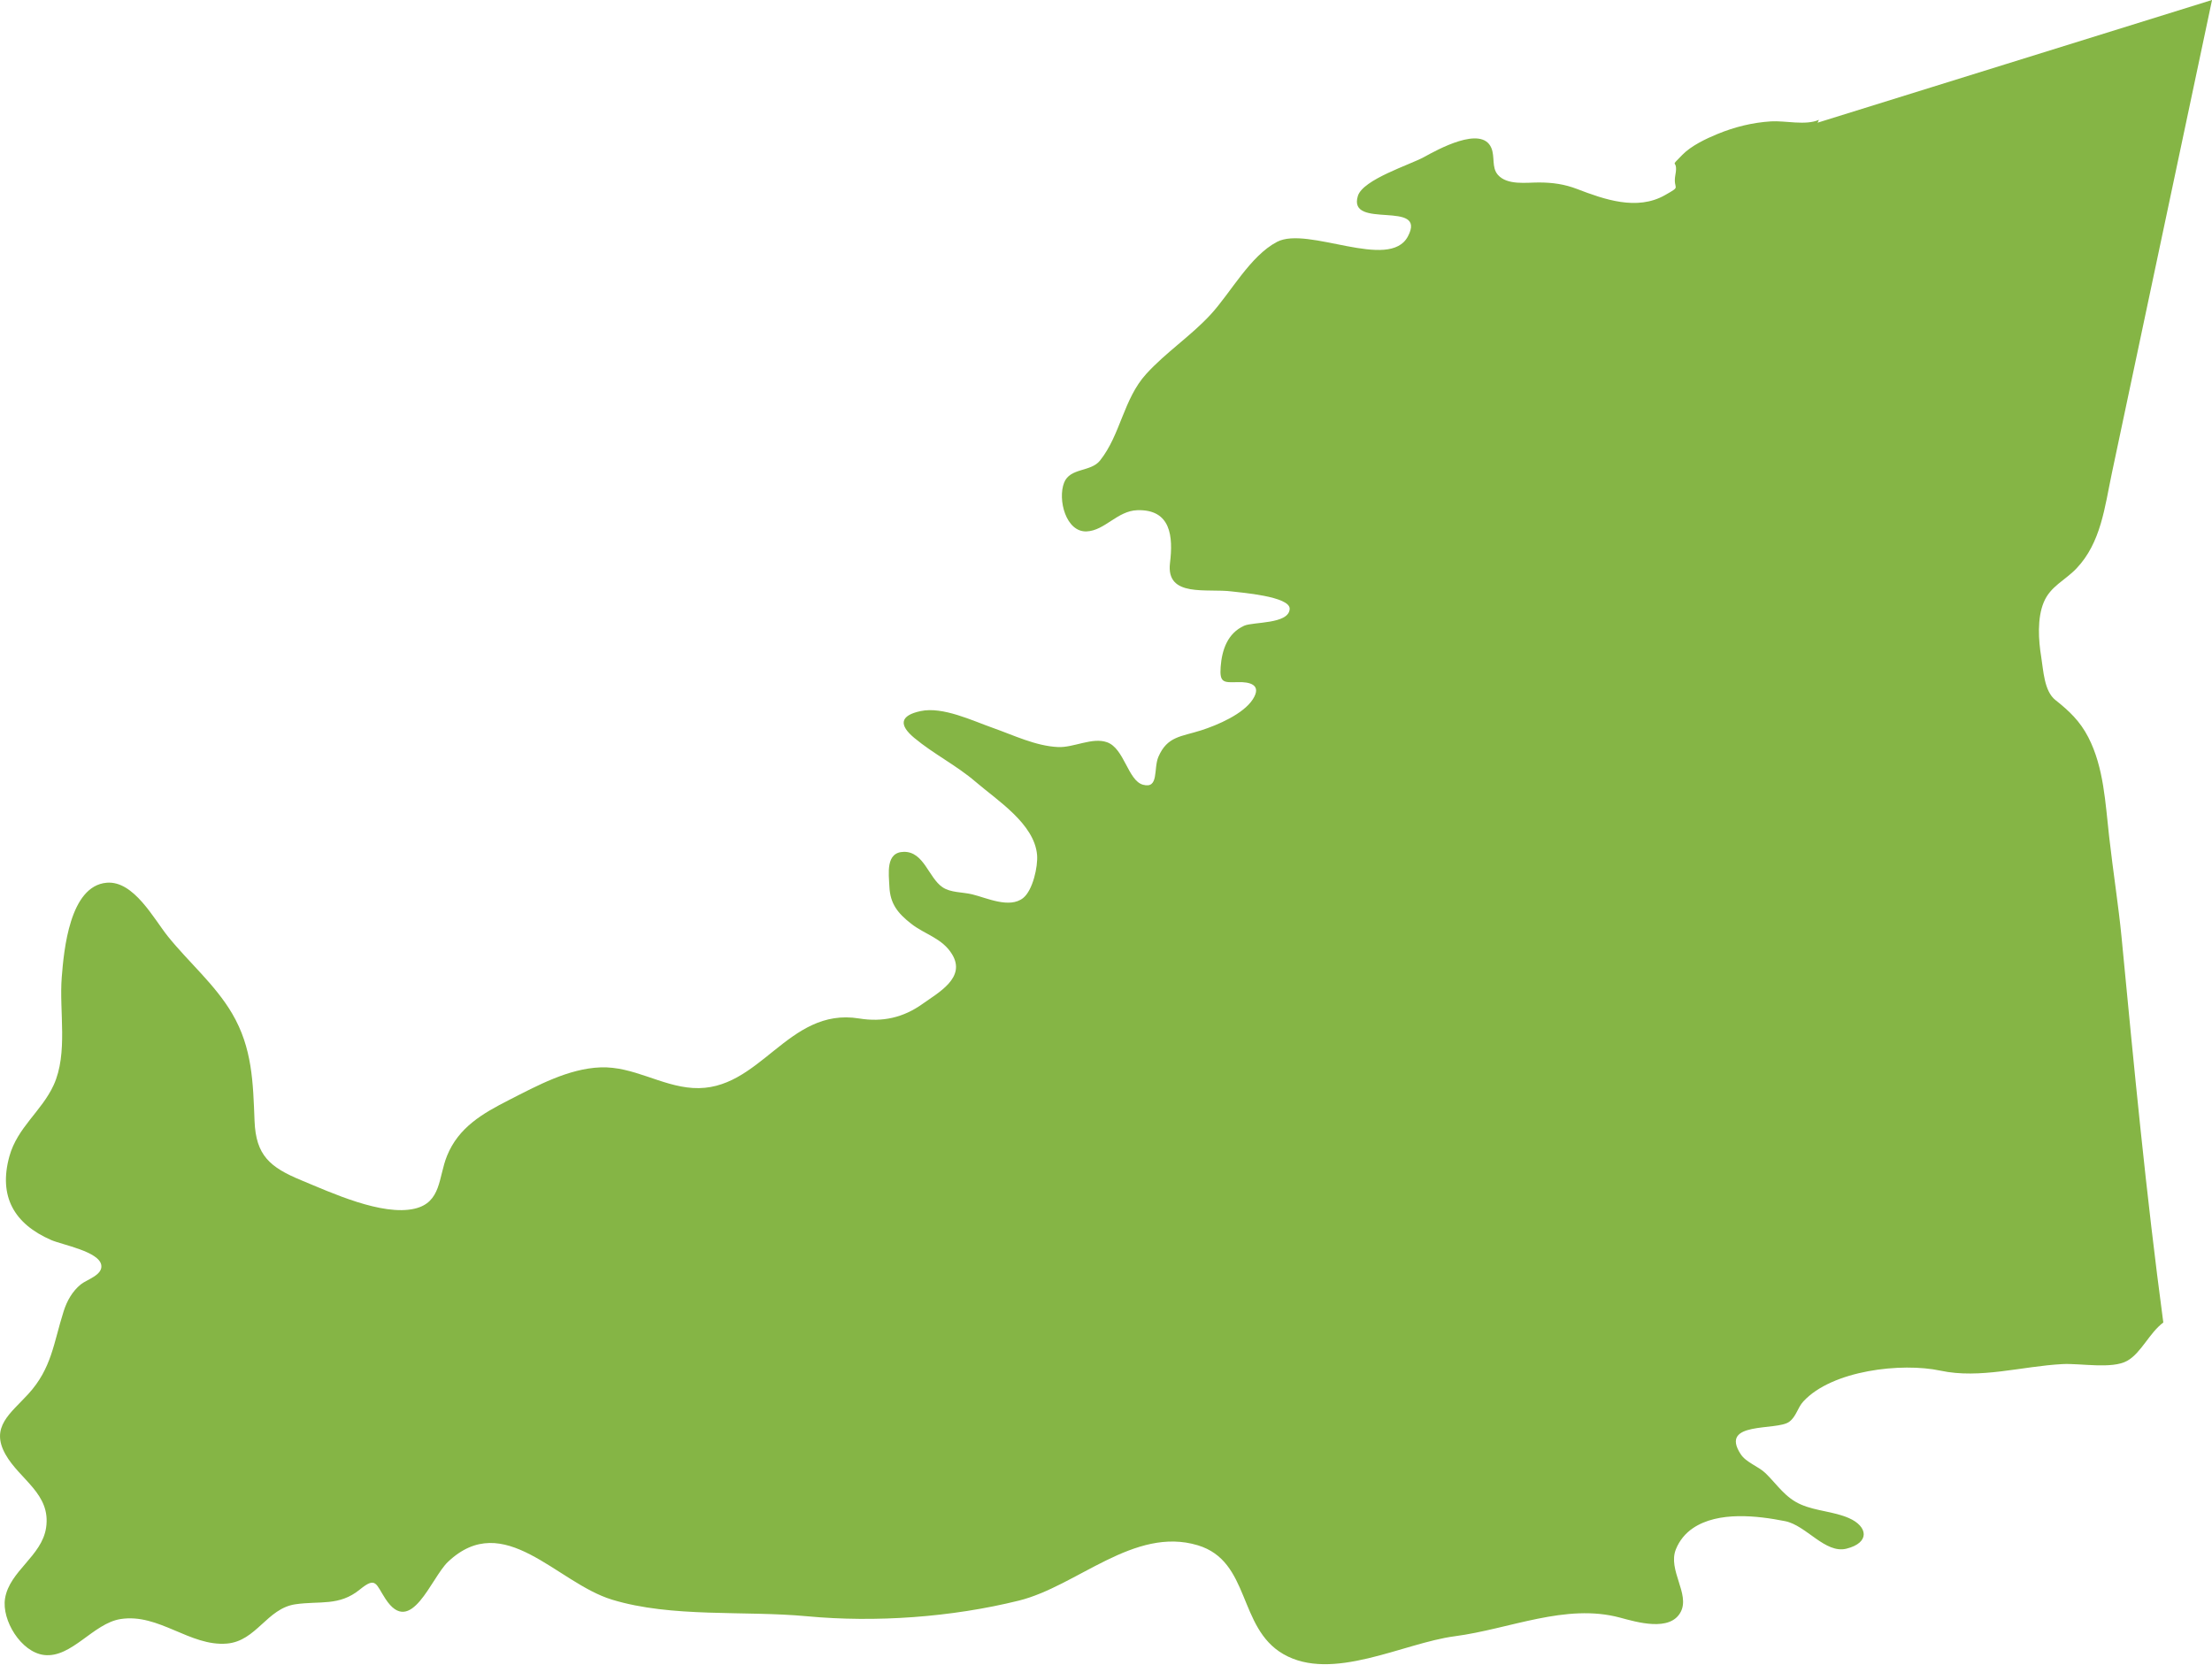
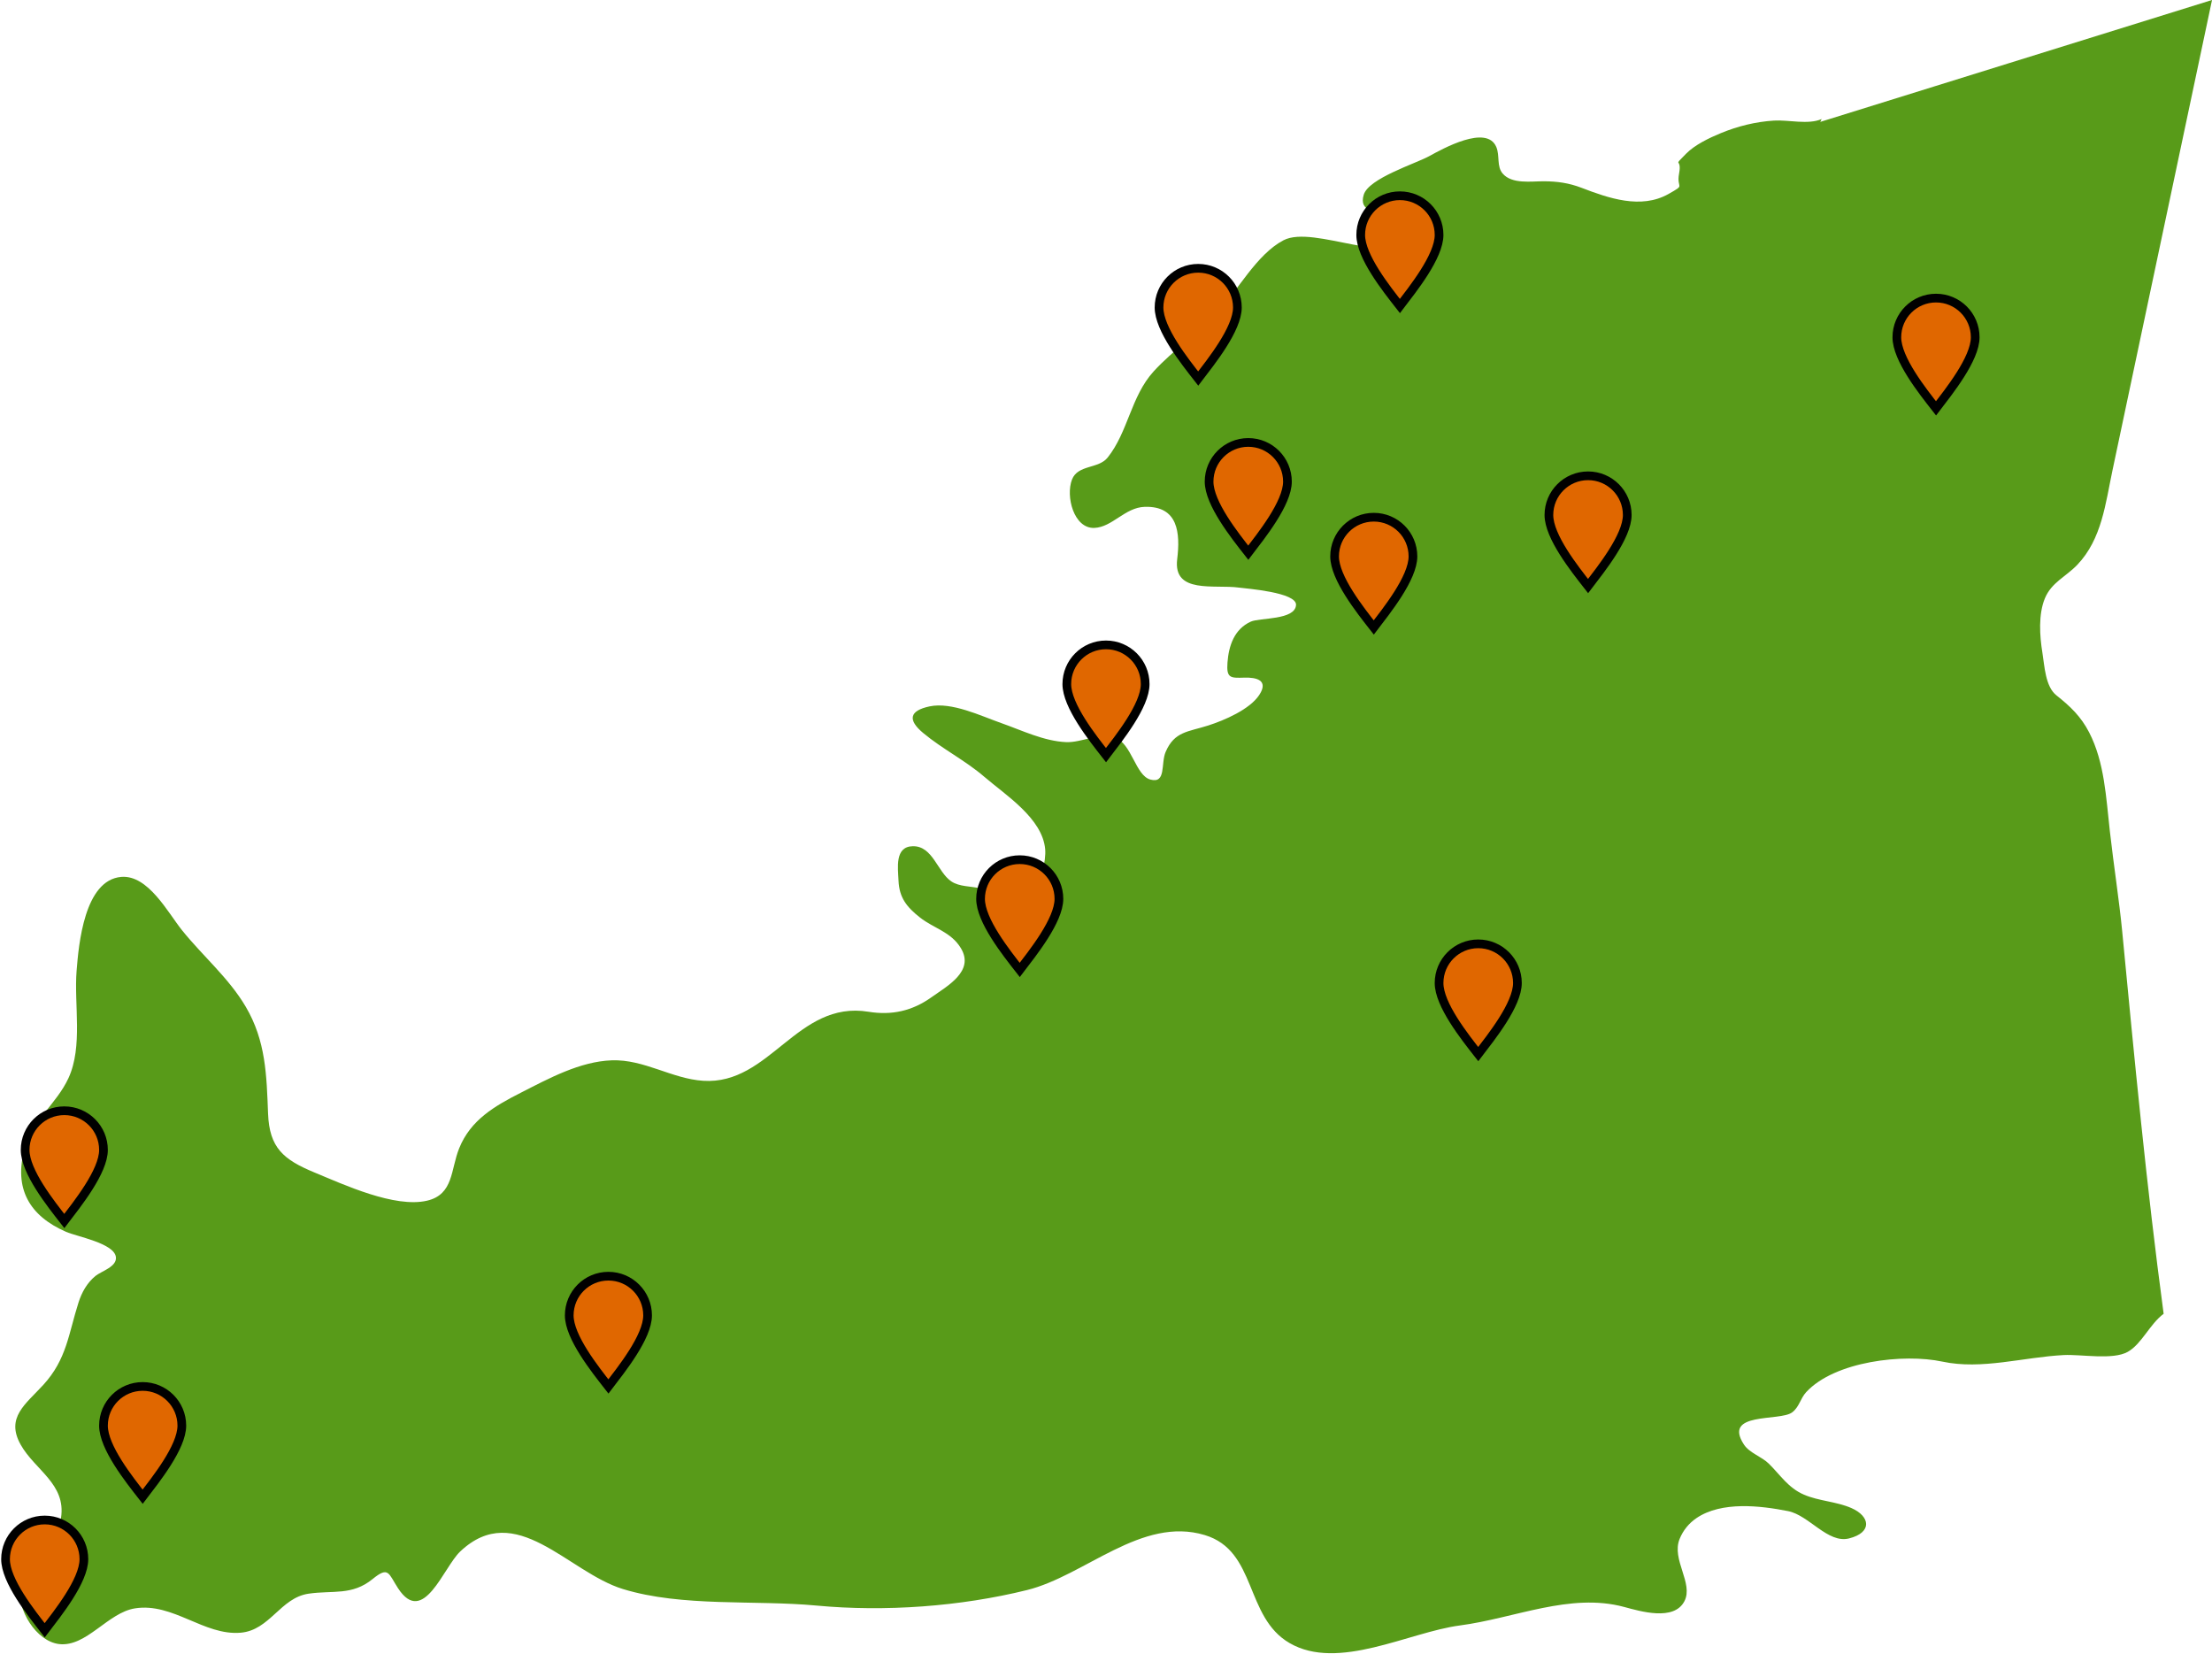
- <svg xmlns="http://www.w3.org/2000/svg" version="1.1" id="Layer_1" x="0px" y="0px" width="504.656px" height="379.727px" viewBox="0 0 504.656 379.727" enable-background="new 0 0 504.656 379.727" xml:space="preserve">
-   <path id="hofurborgarsvaedid" fill="#85B545" d="M414.984,27.338c-3.027,1.356-7.705,0.152-10.922,0.354  c-4.246,0.266-8.3,1.268-12.232,2.884c-2.625,1.078-6.004,2.688-8.021,4.76c-3.234,3.322-0.843,0.586-1.576,4.536  c-0.665,3.587,1.669,2.362-2.409,4.669c-6.355,3.597-13.823,0.963-20.008-1.412c-2.893-1.109-5.586-1.486-8.692-1.494  c-2.857-0.008-7.272,0.698-9.403-1.759c-1.449-1.672-0.626-4.104-1.483-6.127c-2.217-5.227-12.339,0.428-15.385,2.101  c-3.188,1.751-13.906,5.089-15.065,8.869c-2.404,7.839,15.946,0.683,11.414,9.229c-4.223,7.966-22.804-2.452-29.855,1.238  c-6.156,3.222-10.551,11.595-15.153,16.587c-4.539,4.923-10.227,8.636-14.701,13.563c-5.194,5.719-5.832,13.855-10.539,19.758  c-2.104,2.64-6.827,1.586-8.182,5.031c-1.512,3.852,0.41,11.325,5.137,11.127c4.146-0.177,7.015-4.699,11.56-4.839  c7.711-0.234,8.191,6.042,7.462,12.028c-0.983,8.042,8.54,5.757,14.156,6.517c1.723,0.232,13.313,1.085,13.146,3.994  c-0.205,3.509-8.326,2.894-10.387,3.824c-3.786,1.712-5.071,5.509-5.361,9.393c-0.271,3.62,0.671,3.574,3.873,3.475  c2.737-0.087,5.626,0.566,3.456,3.931c-2.175,3.371-8.093,5.883-11.731,7.052c-4.629,1.487-7.768,1.335-9.806,6.071  c-1.147,2.669,0.183,7.355-3.502,6.356c-3.445-0.935-4.254-8.294-8.212-9.696c-3.376-1.196-7.602,1.258-11.161,1.098  c-5.12-0.229-10.149-2.707-14.914-4.382c-4.648-1.635-11.373-4.897-16.431-3.83c-4.72,0.998-5.05,3.142-1.484,6.113  c4.447,3.708,9.646,6.272,14.061,10.072c4.891,4.208,13.346,9.523,13.969,16.63c0.23,2.633-0.977,8.104-3.188,9.849  c-3.118,2.46-8.309-0.047-11.627-0.848c-2.249-0.542-4.892-0.354-6.765-1.626c-3.178-2.157-4.234-8.141-8.818-8.069  c-4.199,0.065-3.427,4.968-3.295,7.929c0.173,3.89,1.87,6.039,4.943,8.455c3.181,2.502,7.122,3.286,9.38,7.026  c3.209,5.313-3.143,8.702-6.772,11.293c-4.396,3.137-9.113,4.188-14.449,3.318c-16.431-2.673-22.584,16.853-37.965,15.859  c-7.263-0.469-13.574-4.967-21.023-4.702c-7.332,0.263-14.492,4.188-20.893,7.445c-6.021,3.063-11.521,6.24-14.15,12.754  c-1.981,4.902-1.262,10.604-7.369,12.038c-7.436,1.747-19.166-3.703-25.856-6.468c-7.182-2.968-10.373-5.679-10.681-13.527  c-0.344-8.806-0.496-16.692-5.132-24.557c-3.891-6.603-9.873-11.641-14.639-17.571c-3.225-4.014-7.787-12.767-13.965-12.243  c-8.468,0.719-9.768,15.473-10.251,21.56c-0.618,7.754,1.487,17.376-1.863,24.646c-2.726,5.914-8.258,9.628-10.079,16.208  c-2.532,9.15,1.084,15.434,9.517,19.106c2.521,1.098,10.961,2.61,11.446,5.733c0.354,2.279-3.328,3.291-4.688,4.405  c-1.934,1.585-3.149,3.762-3.9,6.121c-2.312,7.26-2.701,13.012-8.081,18.896c-4.063,4.444-8.7,7.493-5.2,13.735  c3.261,5.817,10.455,9.017,9.273,16.78c-0.987,6.484-8.337,9.844-9.362,16.119c-0.807,4.939,3.646,12.277,8.915,12.899  c6.271,0.74,11.192-7.226,17.448-8.201c8.75-1.364,15.826,6.299,24.249,5.596c6.735-0.563,9.124-8.014,15.626-8.967  c5.593-0.819,9.962,0.494,14.705-3.366c3.72-3.028,3.618-1.288,5.848,2.129c5.803,8.896,10.418-4.814,14.271-8.453  c12.788-12.084,24.754,4.763,37.387,8.625c13.672,4.181,30.246,2.46,44.506,3.797c15.697,1.472,32.974,0.226,48.305-3.559  c13.338-3.292,26.326-17.011,40.854-12.636c12.041,3.627,9.125,18.791,19.485,24.808c11.191,6.496,27.35-2.496,39.131-4.047  c12.571-1.654,25.317-7.586,37.715-4.254c3.758,1.011,11.451,3.317,13.858-1.309c2.145-4.119-3.02-9.558-1.104-14.298  c0.798-1.976,2.142-3.628,3.907-4.818c5.744-3.87,14.607-2.854,21.01-1.584c4.821,0.954,9.143,7.498,14.006,6.275  c5.434-1.367,4.851-5.092,0.551-6.973c-3.481-1.522-7.469-1.596-10.911-3.082c-3.637-1.571-5.391-4.497-8.089-7.137  c-1.638-1.603-4.438-2.443-5.695-4.37c-4.952-7.591,8.173-5.272,11.054-7.375c1.631-1.191,1.911-3.212,3.236-4.651  c6.566-7.132,22.451-8.918,31.293-7.025c9.029,1.936,18.624-1.025,27.87-1.504c4.044-0.21,11.294,1.2,14.739-0.748  c3.198-1.808,5.048-6.374,8.227-8.733c-3.964-29.587-6.663-58.121-9.538-88.033c-0.646-6.734-1.896-14.687-2.824-22.867  c-0.862-7.604-1.203-15.76-4.749-22.637c-1.896-3.677-4.346-5.998-7.509-8.502c-2.577-2.041-2.737-6.777-3.231-9.794  c-0.634-3.862-0.954-8.831,0.577-12.514c1.521-3.654,4.828-4.957,7.438-7.688c5.647-5.909,6.479-14.124,8.093-21.74  c2.06-9.722,4.112-19.444,6.171-29.167c4.531-21.405,9.063-42.812,13.595-64.217c1.03-4.868,2.062-9.737,3.092-14.606  c-21.325,6.637-42.651,13.271-63.979,19.904c-8.673,2.699-17.347,5.397-26.021,8.096" />
+ <svg xmlns="http://www.w3.org/2000/svg" version="1.1" id="Layer_1" x="0px" y="0px" width="508.168px" height="379.727px" viewBox="-3.505 -0.003 508.168 379.727" enable-background="new -3.505 -0.003 508.168 379.727" xml:space="preserve">
+   <path id="hofurborgarsvaedid" fill="#589B19" d="M414.984,27.338c-3.027,1.356-7.705,0.152-10.922,0.354  c-4.246,0.266-8.301,1.268-12.232,2.884c-2.625,1.078-6.004,2.688-8.021,4.76c-3.233,3.322-0.843,0.586-1.576,4.536  c-0.664,3.587,1.67,2.362-2.408,4.669c-6.355,3.597-13.823,0.963-20.008-1.412c-2.894-1.109-5.586-1.486-8.692-1.494  c-2.856-0.008-7.272,0.698-9.403-1.759c-1.449-1.672-0.625-4.104-1.482-6.127c-2.217-5.227-12.34,0.428-15.385,2.101  c-3.188,1.751-13.906,5.089-15.065,8.869c-2.403,7.839,15.946,0.683,11.414,9.229c-4.224,7.966-22.804-2.452-29.854,1.238  c-6.156,3.222-10.552,11.595-15.154,16.587c-4.538,4.923-10.227,8.636-14.7,13.563c-5.194,5.719-5.832,13.855-10.539,19.758  c-2.104,2.64-6.827,1.586-8.182,5.031c-1.512,3.852,0.41,11.325,5.137,11.127c4.146-0.177,7.015-4.699,11.56-4.839  c7.711-0.234,8.191,6.042,7.463,12.028c-0.983,8.042,8.539,5.757,14.155,6.517c1.724,0.232,13.313,1.085,13.146,3.994  c-0.205,3.509-8.325,2.894-10.387,3.824c-3.785,1.712-5.07,5.509-5.361,9.393c-0.271,3.62,0.672,3.574,3.873,3.475  c2.738-0.087,5.627,0.566,3.457,3.931c-2.176,3.371-8.094,5.883-11.731,7.052c-4.629,1.487-7.769,1.335-9.806,6.071  c-1.147,2.669,0.183,7.355-3.502,6.356c-3.445-0.935-4.254-8.294-8.212-9.696c-3.376-1.196-7.602,1.258-11.161,1.098  c-5.12-0.229-10.149-2.707-14.914-4.382c-4.648-1.635-11.373-4.897-16.431-3.83c-4.72,0.998-5.05,3.142-1.484,6.113  c4.447,3.708,9.646,6.272,14.061,10.072c4.891,4.208,13.346,9.523,13.969,16.629c0.23,2.633-0.977,8.104-3.188,9.85  c-3.118,2.46-8.309-0.047-11.627-0.848c-2.249-0.543-4.892-0.354-6.765-1.627c-3.178-2.156-4.234-8.141-8.818-8.068  c-4.199,0.064-3.427,4.968-3.295,7.929c0.173,3.89,1.87,6.039,4.943,8.455c3.181,2.502,7.122,3.286,9.38,7.026  c3.209,5.313-3.143,8.701-6.772,11.293c-4.396,3.137-9.113,4.188-14.449,3.318c-16.431-2.674-22.584,16.853-37.965,15.858  c-7.263-0.47-13.574-4.968-21.023-4.702c-7.332,0.264-14.492,4.188-20.893,7.445c-6.021,3.063-11.521,6.24-14.15,12.754  c-1.981,4.902-1.262,10.604-7.369,12.038c-7.436,1.747-19.166-3.703-25.856-6.468c-7.182-2.969-10.373-5.68-10.681-13.527  c-0.344-8.807-0.496-16.691-5.132-24.557c-3.891-6.604-9.873-11.642-14.639-17.571c-3.225-4.015-7.787-12.767-13.965-12.243  c-8.468,0.719-9.768,15.473-10.251,21.561c-0.618,7.754,1.487,17.375-1.863,24.646c-2.726,5.914-8.258,9.628-10.079,16.208  c-2.532,9.15,1.084,15.434,9.517,19.105c2.521,1.099,10.961,2.61,11.446,5.733c0.354,2.278-3.328,3.291-4.688,4.405  c-1.934,1.585-3.149,3.762-3.9,6.121c-2.312,7.26-2.701,13.012-8.081,18.896c-4.063,4.444-8.7,7.493-5.2,13.735  c3.261,5.816,10.455,9.017,9.273,16.779c-0.987,6.484-8.337,9.845-9.362,16.119c-0.807,4.939,3.646,12.277,8.915,12.899  c6.271,0.74,11.192-7.227,17.448-8.201c8.75-1.364,15.826,6.299,24.249,5.596c6.735-0.563,9.124-8.014,15.626-8.967  c5.593-0.818,9.962,0.494,14.705-3.366c3.72-3.027,3.618-1.287,5.848,2.129c5.803,8.896,10.418-4.813,14.271-8.452  c12.788-12.084,24.754,4.763,37.387,8.625c13.672,4.181,30.246,2.46,44.506,3.797c15.697,1.472,32.974,0.226,48.305-3.56  c13.338-3.292,26.325-17.011,40.854-12.636c12.041,3.627,9.125,18.791,19.484,24.808c11.191,6.496,27.35-2.495,39.131-4.047  c12.571-1.653,25.317-7.586,37.715-4.254c3.758,1.012,11.451,3.317,13.858-1.309c2.146-4.119-3.021-9.559-1.104-14.298  c0.799-1.977,2.143-3.628,3.907-4.818c5.744-3.87,14.607-2.854,21.011-1.584c4.82,0.954,9.143,7.498,14.006,6.275  c5.434-1.367,4.851-5.093,0.551-6.974c-3.48-1.521-7.469-1.596-10.911-3.082c-3.638-1.57-5.392-4.497-8.089-7.137  c-1.639-1.603-4.438-2.443-5.695-4.37c-4.951-7.591,8.174-5.271,11.055-7.375c1.631-1.19,1.91-3.212,3.235-4.65  c6.565-7.133,22.451-8.918,31.293-7.025c9.029,1.936,18.624-1.025,27.87-1.504c4.044-0.21,11.294,1.2,14.739-0.748  c3.198-1.808,5.048-6.374,8.227-8.733c-3.964-29.587-6.663-58.121-9.538-88.033c-0.646-6.733-1.896-14.687-2.823-22.866  c-0.862-7.604-1.203-15.76-4.749-22.637c-1.896-3.677-4.347-5.998-7.51-8.502c-2.577-2.041-2.736-6.777-3.23-9.794  c-0.634-3.862-0.954-8.831,0.577-12.514c1.521-3.654,4.828-4.957,7.438-7.688c5.647-5.909,6.479-14.124,8.093-21.74  c2.061-9.722,4.112-19.444,6.171-29.167c4.531-21.405,9.063-42.813,13.596-64.217c1.029-4.868,2.062-9.737,3.092-14.606  c-21.325,6.637-42.651,13.271-63.979,19.904c-8.673,2.699-17.347,5.397-26.021,8.096" />
+   <path fill="#E06700" stroke="#000000" stroke-width="2" stroke-miterlimit="10" d="M20.268,264.124c0,4.971-6.058,12.462-9,16.327  c-3.115-3.982-9-11.356-9-16.327s4.029-9,9-9S20.268,259.153,20.268,264.124z" />
+   <path fill="#E06700" stroke="#000000" stroke-width="2" stroke-miterlimit="10" d="M145.268,302.124c0,4.971-6.058,12.462-9,16.327  c-3.115-3.982-9-11.356-9-16.327s4.029-9,9-9S145.268,297.153,145.268,302.124z" />
+   <path fill="#E06700" stroke="#000000" stroke-width="2" stroke-miterlimit="10" d="M15.768,358.124c0,4.971-6.058,12.462-9,16.327  c-3.115-3.982-9-11.356-9-16.327s4.029-9,9-9S15.768,353.153,15.768,358.124z" />
+   <path fill="#E06700" stroke="#000000" stroke-width="2" stroke-miterlimit="10" d="M38.268,327.45c0,4.971-6.058,12.462-9,16.327  c-3.115-3.982-9-11.356-9-16.327s4.029-9,9-9S38.268,322.479,38.268,327.45z" />
+   <path fill="#E06700" stroke="#000000" stroke-width="2" stroke-miterlimit="10" d="M345.096,225.787c0,4.971-6.058,12.462-9,16.327  c-3.115-3.982-9-11.356-9-16.327s4.029-9,9-9S345.096,220.816,345.096,225.787z" />
+   <path fill="#E06700" stroke="#000000" stroke-width="2" stroke-miterlimit="10" d="M239.763,206.455c0,4.971-6.058,12.462-9,16.327  c-3.115-3.982-9-11.356-9-16.327s4.029-9,9-9S239.763,201.484,239.763,206.455z" />
+   <path fill="#E06700" stroke="#000000" stroke-width="2" stroke-miterlimit="10" d="M259.578,157.121c0,4.971-6.057,12.462-9,16.327  c-3.115-3.982-9-11.356-9-16.327s4.029-9,9-9C255.549,148.121,259.578,152.15,259.578,157.121z" />
+   <path fill="#E06700" stroke="#000000" stroke-width="2" stroke-miterlimit="10" d="M327.096,53.958c0,4.971-6.058,12.462-9,16.327  c-3.115-3.982-9-11.356-9-16.327s4.029-9,9-9S327.096,48.987,327.096,53.958z" />
+   <path fill="#E06700" stroke="#000000" stroke-width="2" stroke-miterlimit="10" d="M280.763,70.621c0,4.971-6.058,12.462-9,16.327  c-3.115-3.982-9-11.356-9-16.327s4.029-9,9-9S280.763,65.65,280.763,70.621z" />
+   <path fill="#E06700" stroke="#000000" stroke-width="2" stroke-miterlimit="10" d="M370.328,118.284c0,4.971-6.058,12.462-9,16.327  c-3.115-3.982-9-11.356-9-16.327s4.029-9,9-9S370.328,113.313,370.328,118.284z" />
+   <path fill="#E06700" stroke="#000000" stroke-width="2" stroke-miterlimit="10" d="M321.096,127.794c0,4.971-6.058,12.462-9,16.327  c-3.115-3.982-9-11.356-9-16.327s4.029-9,9-9S321.096,122.823,321.096,127.794z" />
+   <path fill="#E06700" stroke="#000000" stroke-width="2" stroke-miterlimit="10" d="M292.263,110.621c0,4.971-6.058,12.462-9,16.327  c-3.115-3.982-9-11.356-9-16.327s4.029-9,9-9S292.263,105.65,292.263,110.621z" />
+   <path fill="#E06700" stroke="#000000" stroke-width="2" stroke-miterlimit="10" d="M450.263,77.467c0,4.971-6.058,12.462-9,16.327  c-3.115-3.982-9-11.356-9-16.327s4.029-9,9-9S450.263,72.496,450.263,77.467z" />
</svg>
